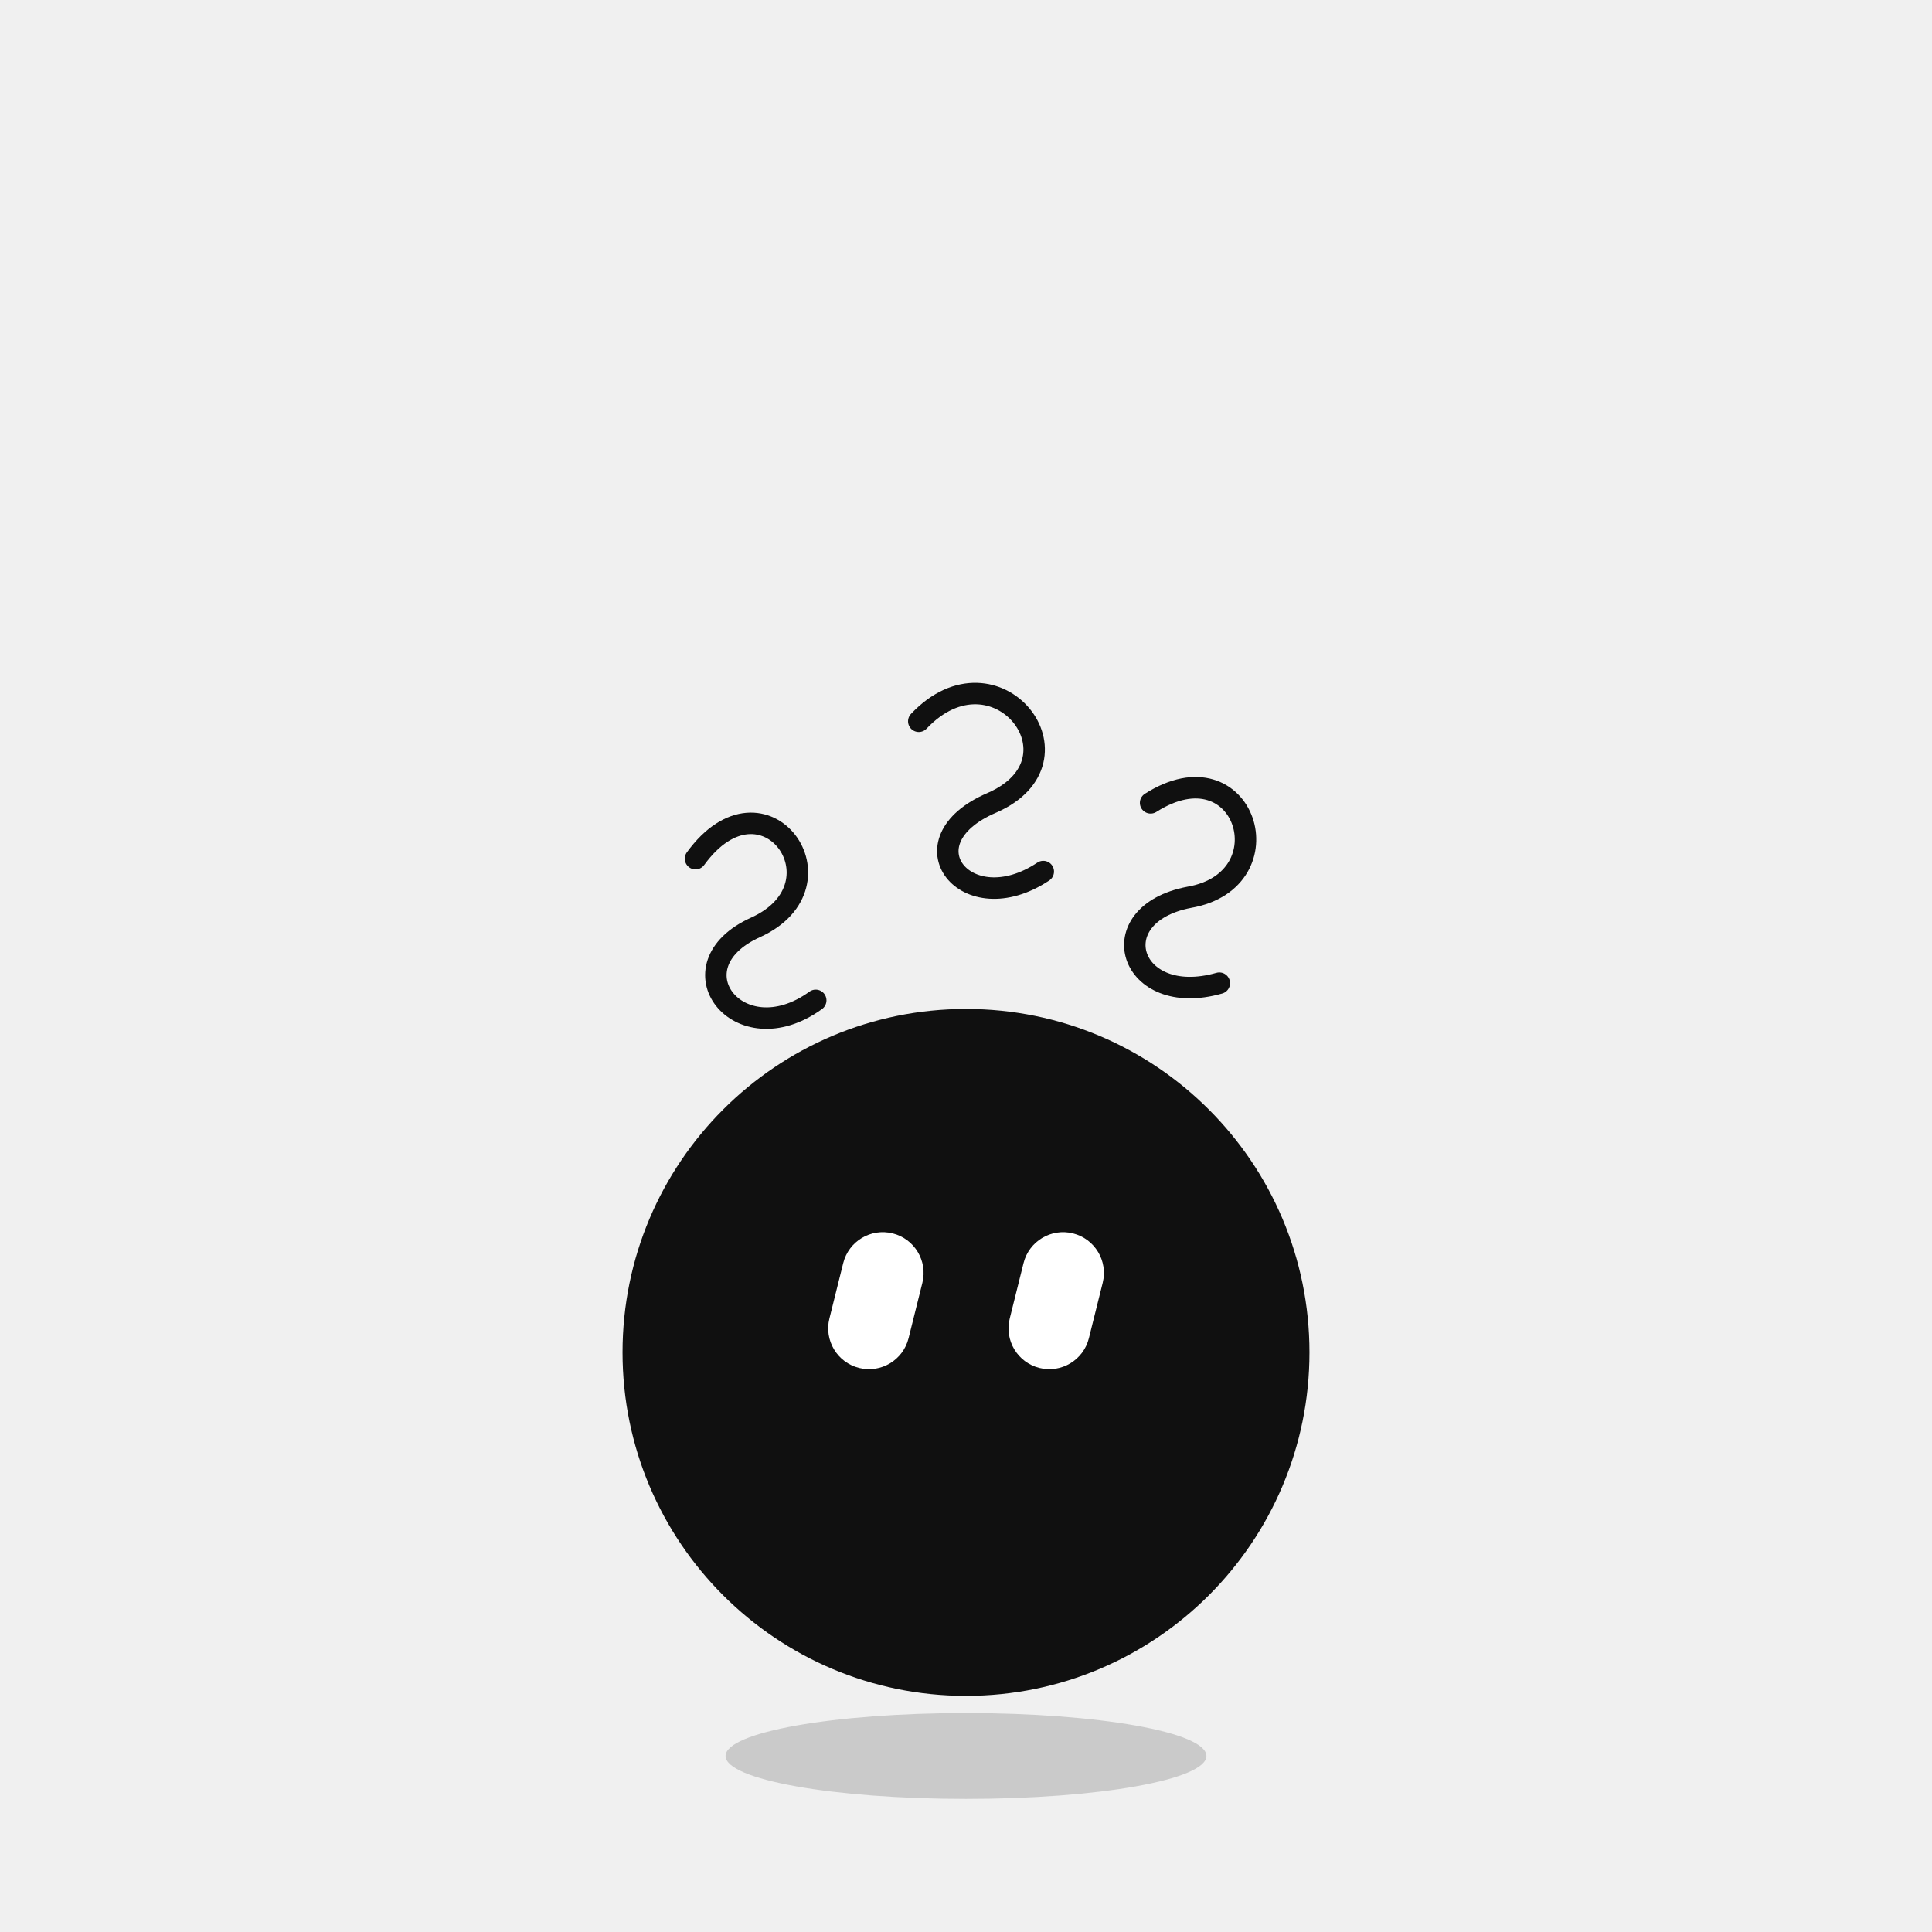
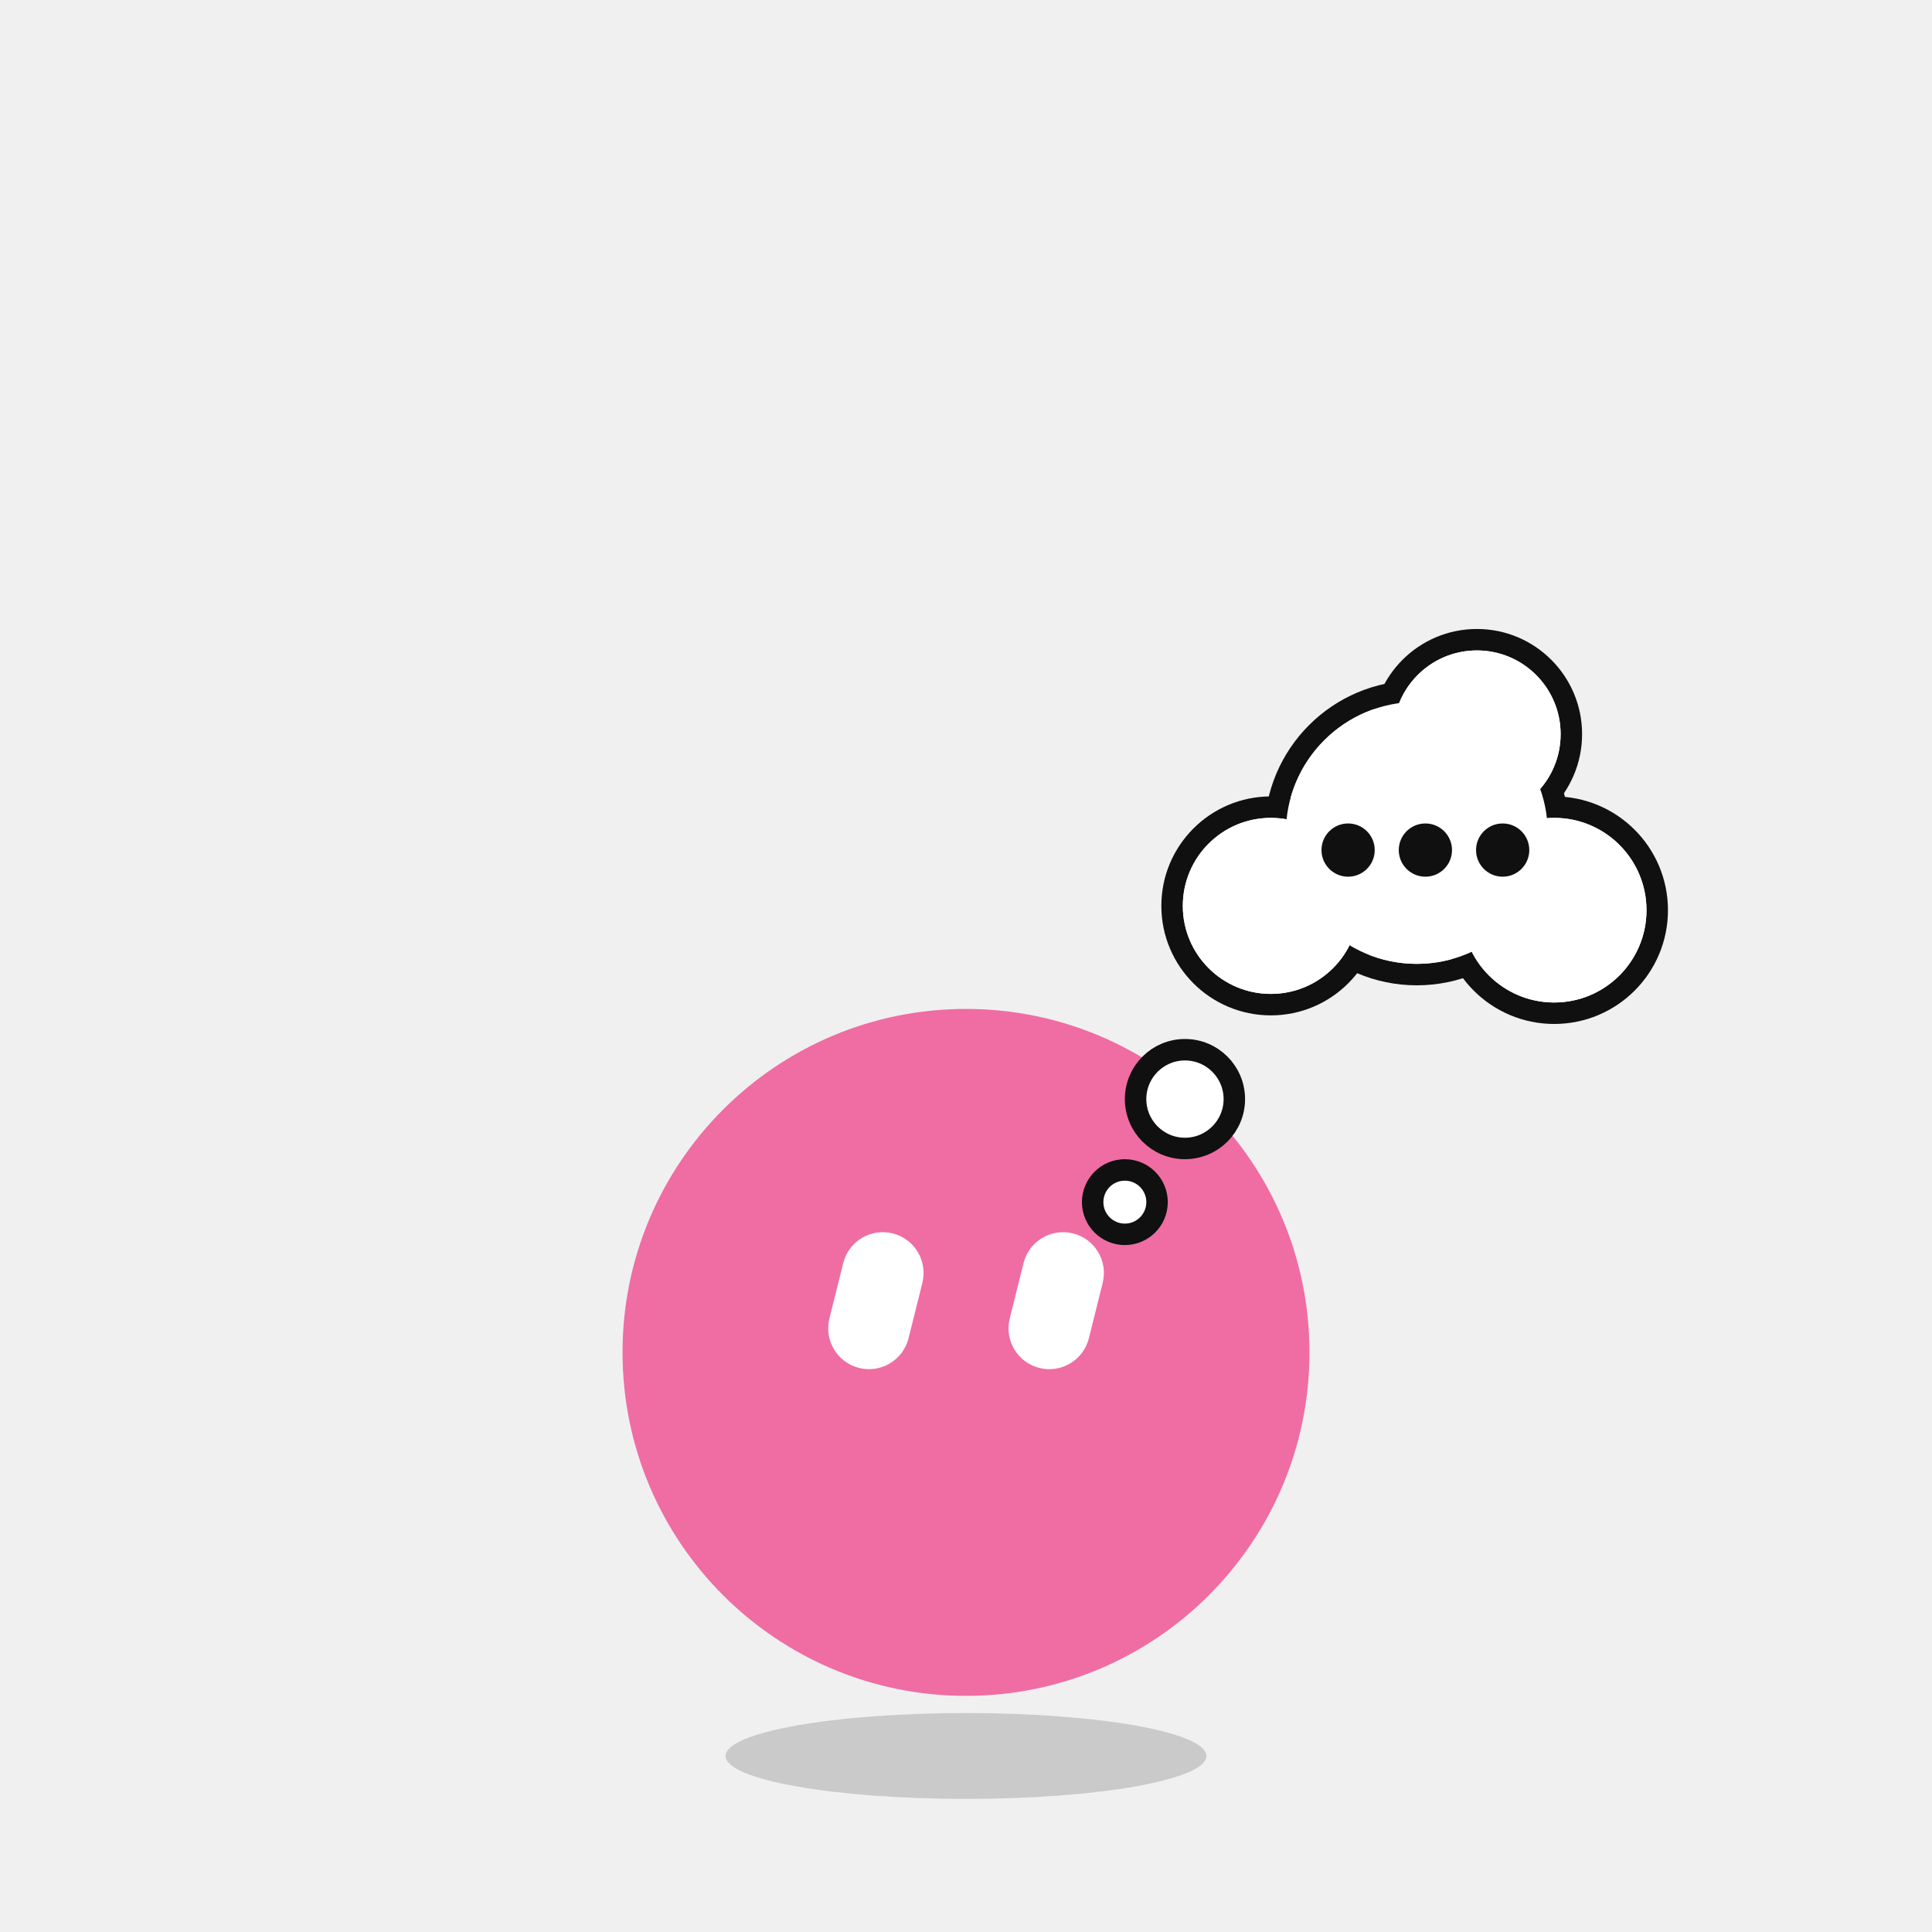
<svg xmlns="http://www.w3.org/2000/svg" viewBox="-15 -25 45 45" width="500" height="500">
  <defs>
    <style>
    * { transform-box: view-box; }
    .breathe { transform-origin: 7.5px 14.5px; animation: breathe 3.4s ease-in-out infinite; }
    @keyframes breathe { 0%,100% { transform: scale(1,1); } 50% { transform: scale(1.02,0.98); } }
    .blink { transform-origin: 7.5px 5.8px; animation: blink 4.2s infinite; }
    @keyframes blink {
      0%, 40%, 100% { transform: scaleY(1); }
      43% { transform: scaleY(0.06); }
      46% { transform: scaleY(1); }
      52% { transform: scaleY(1); }
      55% { transform: scaleY(0.06); }
      58% { transform: scaleY(1); }
    }
    .tilt { transform-origin: 7.5px 14.5px; animation: tilt 3.6s ease-in-out infinite; }
    @keyframes tilt { 0%,100% { transform: rotate(-3deg); } 50% { transform: rotate(3deg); } }
-     .scribble { transform-origin: 7.5px -6px; animation: scribble 2.2s ease-in-out infinite; }
-     @keyframes scribble { 0%,100% { transform: rotate(-4deg) translateY(0); opacity: .85; } 50% { transform: rotate(4deg) translateY(-0.6px); opacity: 1; } }
+     .puff { transform-origin: 18px -5px; animation: puff 3s ease-in-out infinite; }
+     @keyframes puff { 0%,100% { transform: translateY(0) scale(1); } 50% { transform: translateY(-0.5px) scale(1.03); } }
+     .tail-a { animation: tail 3s ease-in-out infinite; }
+     .tail-b { animation: tail 3s ease-in-out infinite 0.25s; }
+     @keyframes tail { 0%,100% { transform: translateY(0); opacity: .75; } 50% { transform: translateY(-0.5px); opacity: 1; } }
+     .dot { animation: dot 1.5s ease-in-out infinite; }
+     .dot-2 { animation-delay: 0.25s; }
+     .dot-3 { animation-delay: 0.5s; }
+     @keyframes dot { 0%,70%,100% { opacity: 0.25; transform: translateY(0); } 35% { opacity: 1; transform: translateY(-0.35px); } }
  </style>
  </defs>
  <g id="shadow-js">
    <ellipse cx="7.5" cy="15.9" rx="5.6" ry="1" fill="#000" opacity="0.16" />
  </g>
  <g class="tilt">
    <g class="breathe">
-       <circle cx="7.5" cy="6.5" r="8" fill="#101010" />
+       <circle cx="7.5" cy="6.5" r="8" fill="#EF6DA3" />
      <g class="blink">
        <g transform="rotate(14 5.4 5.3)">
          <rect x="4.45" y="3.68" width="1.9" height="3.23" rx="0.95" fill="#ffffff" />
        </g>
        <g transform="rotate(14 9.6 5.3)">
          <rect x="8.65" y="3.68" width="1.9" height="3.23" rx="0.95" fill="#ffffff" />
        </g>
      </g>
    </g>
  </g>
-   <g class="scribble" stroke="#101010" stroke-width="0.5" fill="none" stroke-linecap="round">
-     <path d="M1.2 -5.0 c1.6 -2.2 3.6 0.6 1.4 1.6 c-2 0.9 -0.4 3 1.4 1.7" />
-     <path d="M11.8 -6.3 c2.2 -1.4 3.2 1.8 0.9 2.2 c-2.1 0.4 -1.4 2.6 0.7 2" />
-     <path d="M6.4 -8.2 c1.8 -1.9 4 0.9 1.7 1.9 c-2.1 0.9 -0.6 2.8 1.2 1.6" />
+   <circle class="tail-a" cx="12.6" cy="0.6" r="1.15" fill="#ffffff" stroke="#101010" stroke-width="0.5" />
+   <circle class="tail-b" cx="11.2" cy="3.0" r="0.75" fill="#ffffff" stroke="#101010" stroke-width="0.5" />
+   <g class="puff">
+     <circle cx="18" cy="-5.6" r="3.3" fill="#ffffff" stroke="#101010" stroke-width="0.5" />
+     <circle cx="14.6" cy="-3.9" r="2.3" fill="#ffffff" stroke="#101010" stroke-width="0.5" />
+     <circle cx="21.2" cy="-3.8" r="2.4" fill="#ffffff" stroke="#101010" stroke-width="0.5" />
+     <circle cx="19.4" cy="-7.9" r="2.2" fill="#ffffff" stroke="#101010" stroke-width="0.5" />
+     <circle cx="18" cy="-5.6" r="3.05" fill="#ffffff" />
+     <circle cx="14.6" cy="-3.9" r="2.05" fill="#ffffff" />
+     <circle cx="21.2" cy="-3.8" r="2.15" fill="#ffffff" />
+     <circle cx="19.4" cy="-7.9" r="1.95" fill="#ffffff" />
+     <circle class="dot" cx="16.4" cy="-5.2" r="0.62" fill="#101010" />
+     <circle class="dot dot-2" cx="18.2" cy="-5.2" r="0.62" fill="#101010" />
+     <circle class="dot dot-3" cx="20" cy="-5.2" r="0.62" fill="#101010" />
  </g>
</svg>
